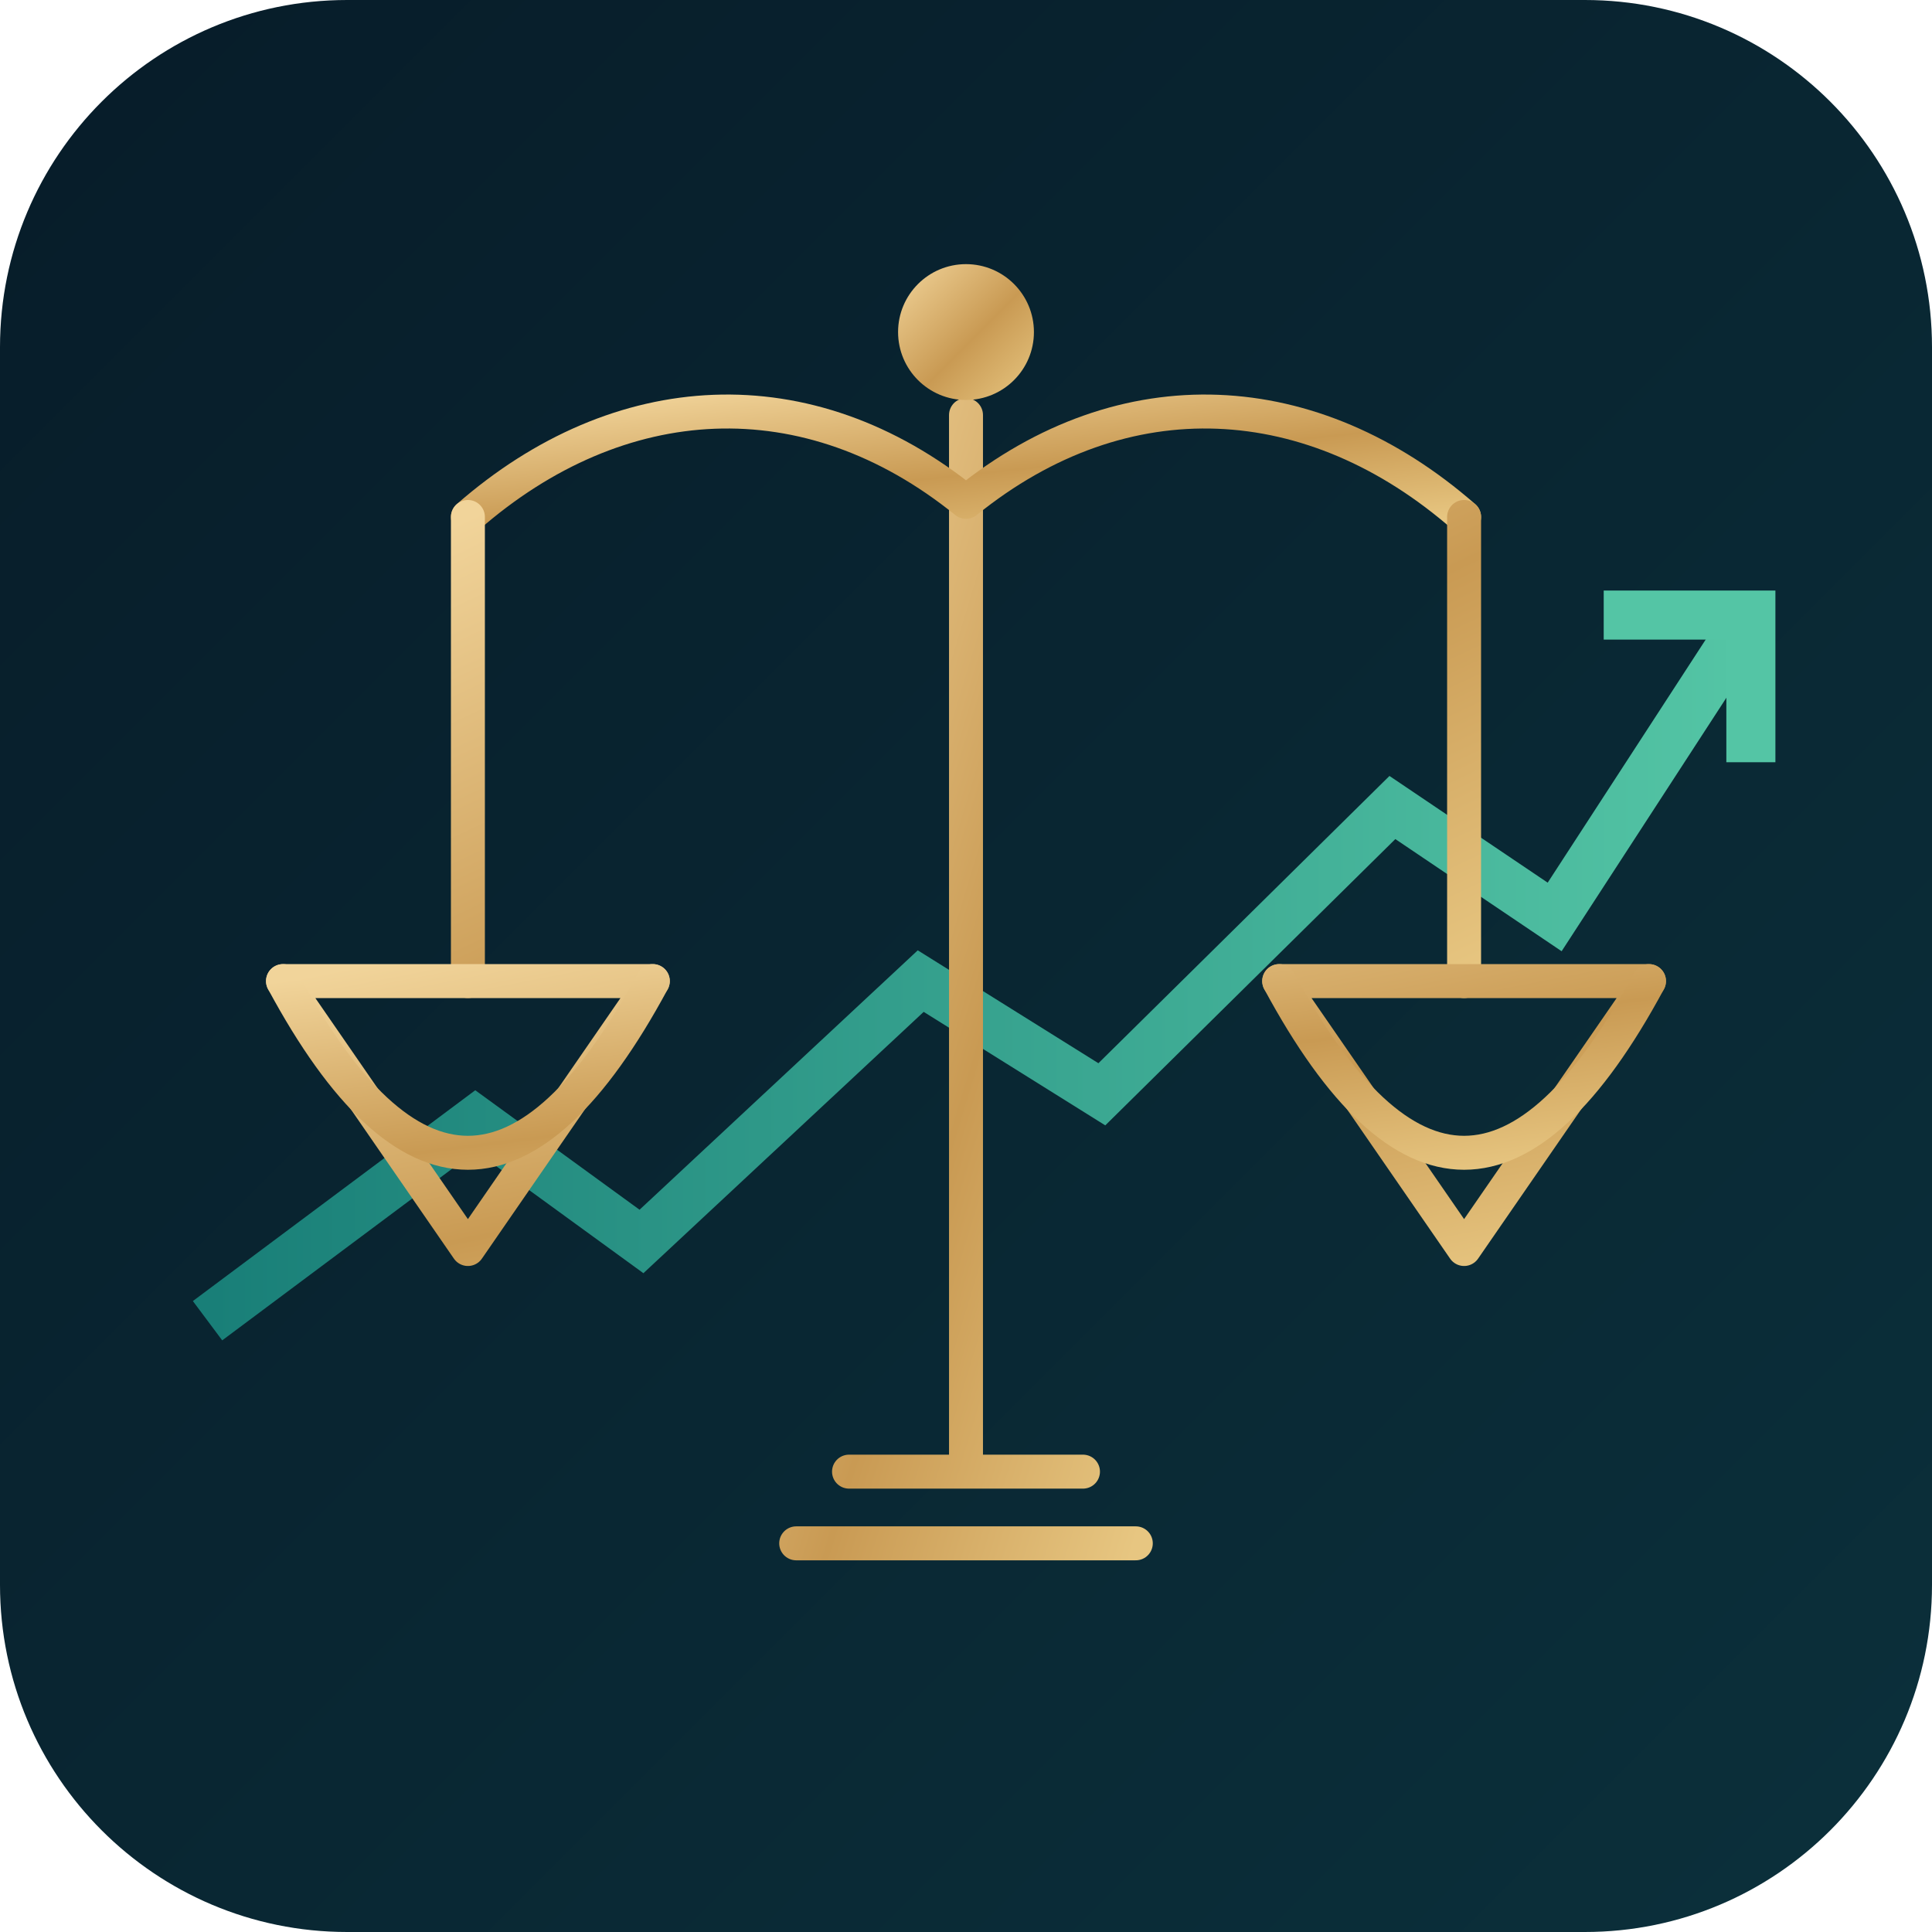
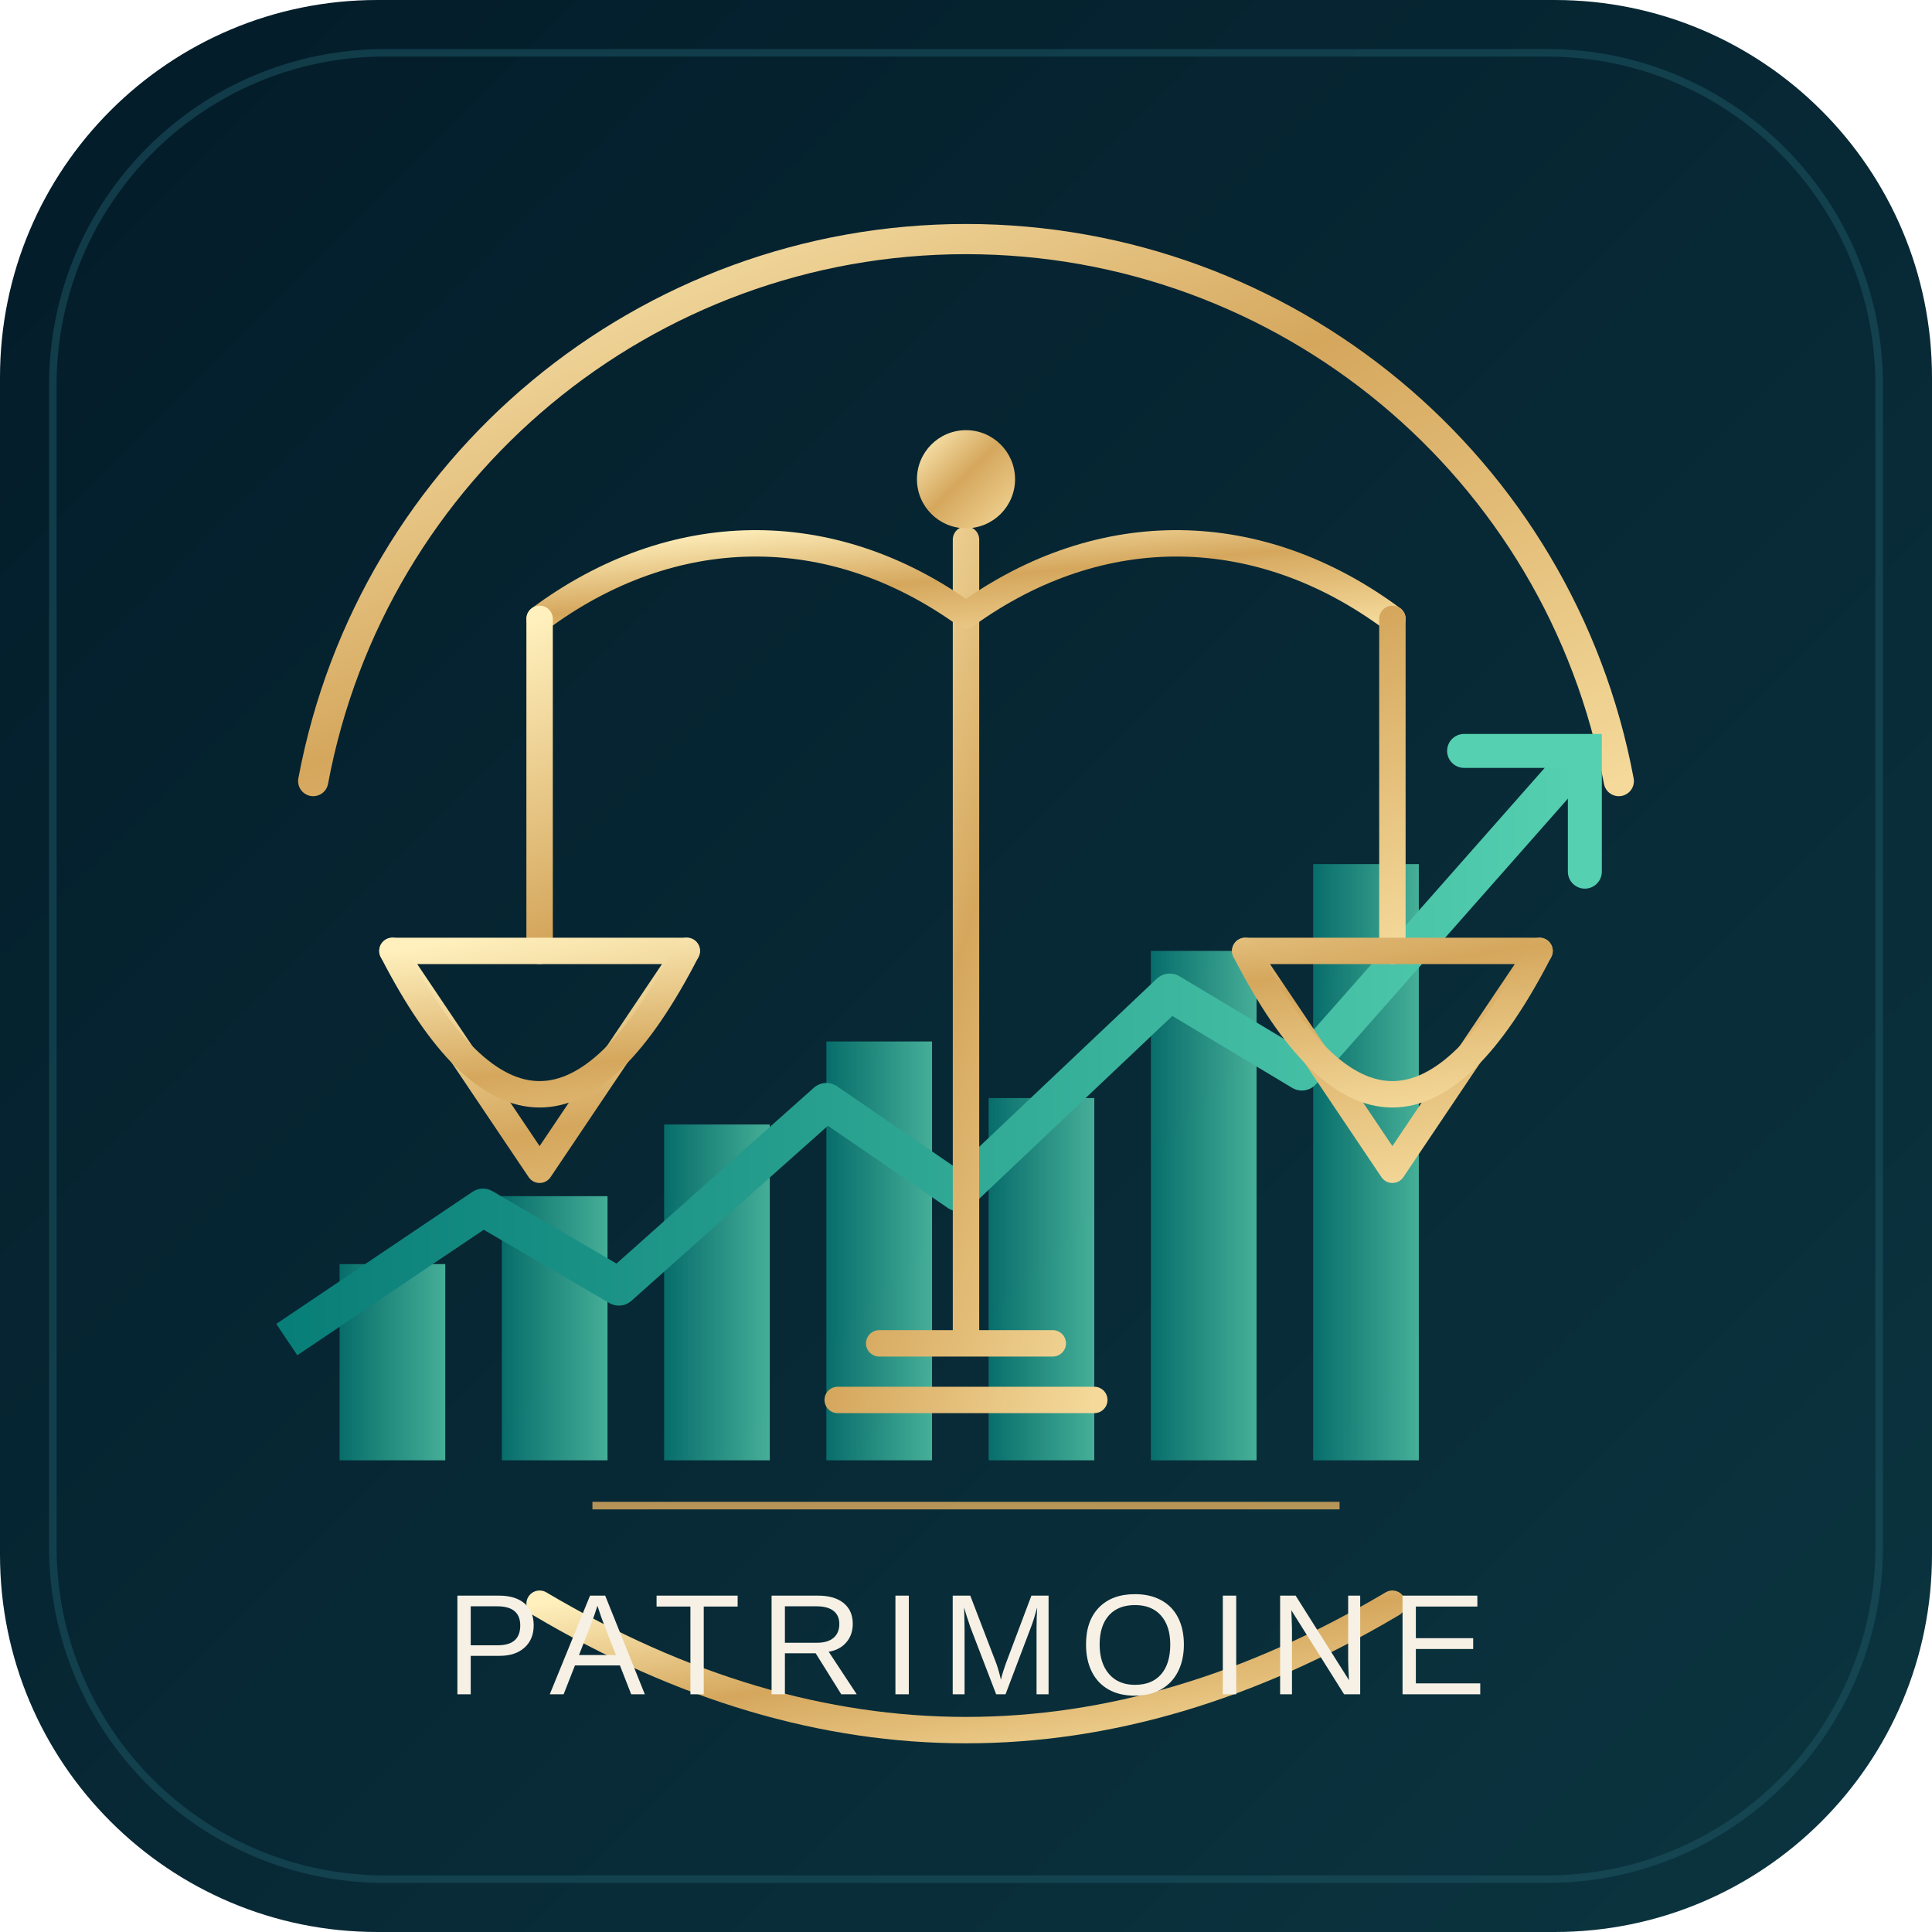
<svg xmlns="http://www.w3.org/2000/svg" viewBox="0 0 512 512">
  <defs>
    <linearGradient id="bg" x1="0" y1="0" x2="1" y2="1">
-       <stop stop-color="#071c29" />
-       <stop offset="1" stop-color="#0b303b" />
+       <stop stop-color="#031b29" />
+       <stop offset="1" stop-color="#0b3540" />
    </linearGradient>
    <linearGradient id="gold" x1="0" y1="0" x2="1" y2="1">
-       <stop stop-color="#f1d49a" />
-       <stop offset=".55" stop-color="#c99a53" />
-       <stop offset="1" stop-color="#e7c681" />
+       <stop stop-color="#fff0bd" />
+       <stop offset=".48" stop-color="#d5a75d" />
+       <stop offset="1" stop-color="#f4d99a" />
    </linearGradient>
    <linearGradient id="teal" x1="0" y1="0" x2="1" y2="0">
-       <stop stop-color="#197f78" />
-       <stop offset="1" stop-color="#54c5a5" />
+       <stop stop-color="#087e78" />
+       <stop offset="1" stop-color="#55d0b0" />
    </linearGradient>
  </defs>
-   <rect width="512" height="512" rx="92" fill="url(#bg)" />
-   <path d="M55 350 L126 297 L170 329 L244 260 L292 290 L369 214 L412 243 L464 163" fill="none" stroke="url(#teal)" stroke-width="13" stroke-linejoin="miter" />
-   <path d="M425 163 H464 V202" fill="none" stroke="#54c5a5" stroke-width="13" />
-   <g fill="none" stroke="url(#gold)" stroke-width="9" stroke-linecap="round" stroke-linejoin="round">
-     <path d="M256 110 V390 M225 390 H287 M211 409 H301" />
-     <path d="M256 133 C214 99 164 102 124 137 M256 133 C298 99 348 102 388 137" />
-     <path d="M124 137 V260 M388 137 V260" />
-     <path d="M124 260 H75 L124 331 L173 260 Z M388 260 H339 L388 331 L437 260 Z" />
-     <path d="M75 260 Q124 351 173 260 M339 260 Q388 351 437 260" />
+   <rect width="512" height="512" rx="100" fill="url(#bg)" />
+   <rect x="14" y="14" width="484" height="484" rx="88" fill="none" stroke="#1b5360" stroke-width="2" opacity=".55" />
+   <path d="M83 207 A176 176 0 0 1 429 207" fill="none" stroke="url(#gold)" stroke-width="8" stroke-linecap="round" />
+   <path d="M143 425 Q256 492 369 425" fill="none" stroke="url(#gold)" stroke-width="7" stroke-linecap="round" />
+   <g fill="url(#teal)" opacity=".8">
+     <path d="M90 335h28v52H90z" />
+     <path d="M133 317h28v70h-28z" />
+     <path d="M176 298h28v89h-28z" />
+     <path d="M219 276h28v111h-28z" />
+     <path d="M262 291h28v96h-28z" />
+     <path d="M305 252h28v135h-28z" />
+     <path d="M348 229h28v158h-28z" />
  </g>
-   <circle cx="256" cy="88" r="18" fill="url(#gold)" />
-   <path d="M233 111 H279" stroke="url(#gold)" stroke-width="9" stroke-linecap="round" />
+   <path d="M76 355 L128 320 L164 341 L219 292 L254 316 L310 263 L345 284 L420 199" fill="none" stroke="url(#teal)" stroke-width="10" stroke-linejoin="round" />
+   <path d="M388 199h32v32" fill="none" stroke="#55d0b0" stroke-width="9" stroke-linecap="round" />
+   <g fill="none" stroke="url(#gold)" stroke-width="7" stroke-linecap="round" stroke-linejoin="round">
+     <path d="M256 143V356 M233 356h46 M222 371h68" />
+     <path d="M256 163C220 137 178 138 143 164 M256 163C292 137 334 138 369 164" />
+     <path d="M143 164v88 M369 164v88" />
+     <path d="M143 252h-39l39 58 39-58z M369 252h-39l39 58 39-58z" />
+     <path d="M104 252q39 76 78 0 M330 252q39 76 78 0" />
+   </g>
+   <circle cx="256" cy="127" r="13" fill="url(#gold)" />
+   <path d="M240 145h32" stroke="url(#gold)" stroke-width="7" stroke-linecap="round" />
+   <path d="M157 399h198" stroke="#d5a75d" stroke-width="2" opacity=".85" />
+   <text x="256" y="449" text-anchor="middle" font-family="Arial,sans-serif" font-size="38" letter-spacing="5" fill="#f7f1e5">PATRIMOINE</text>
</svg>
